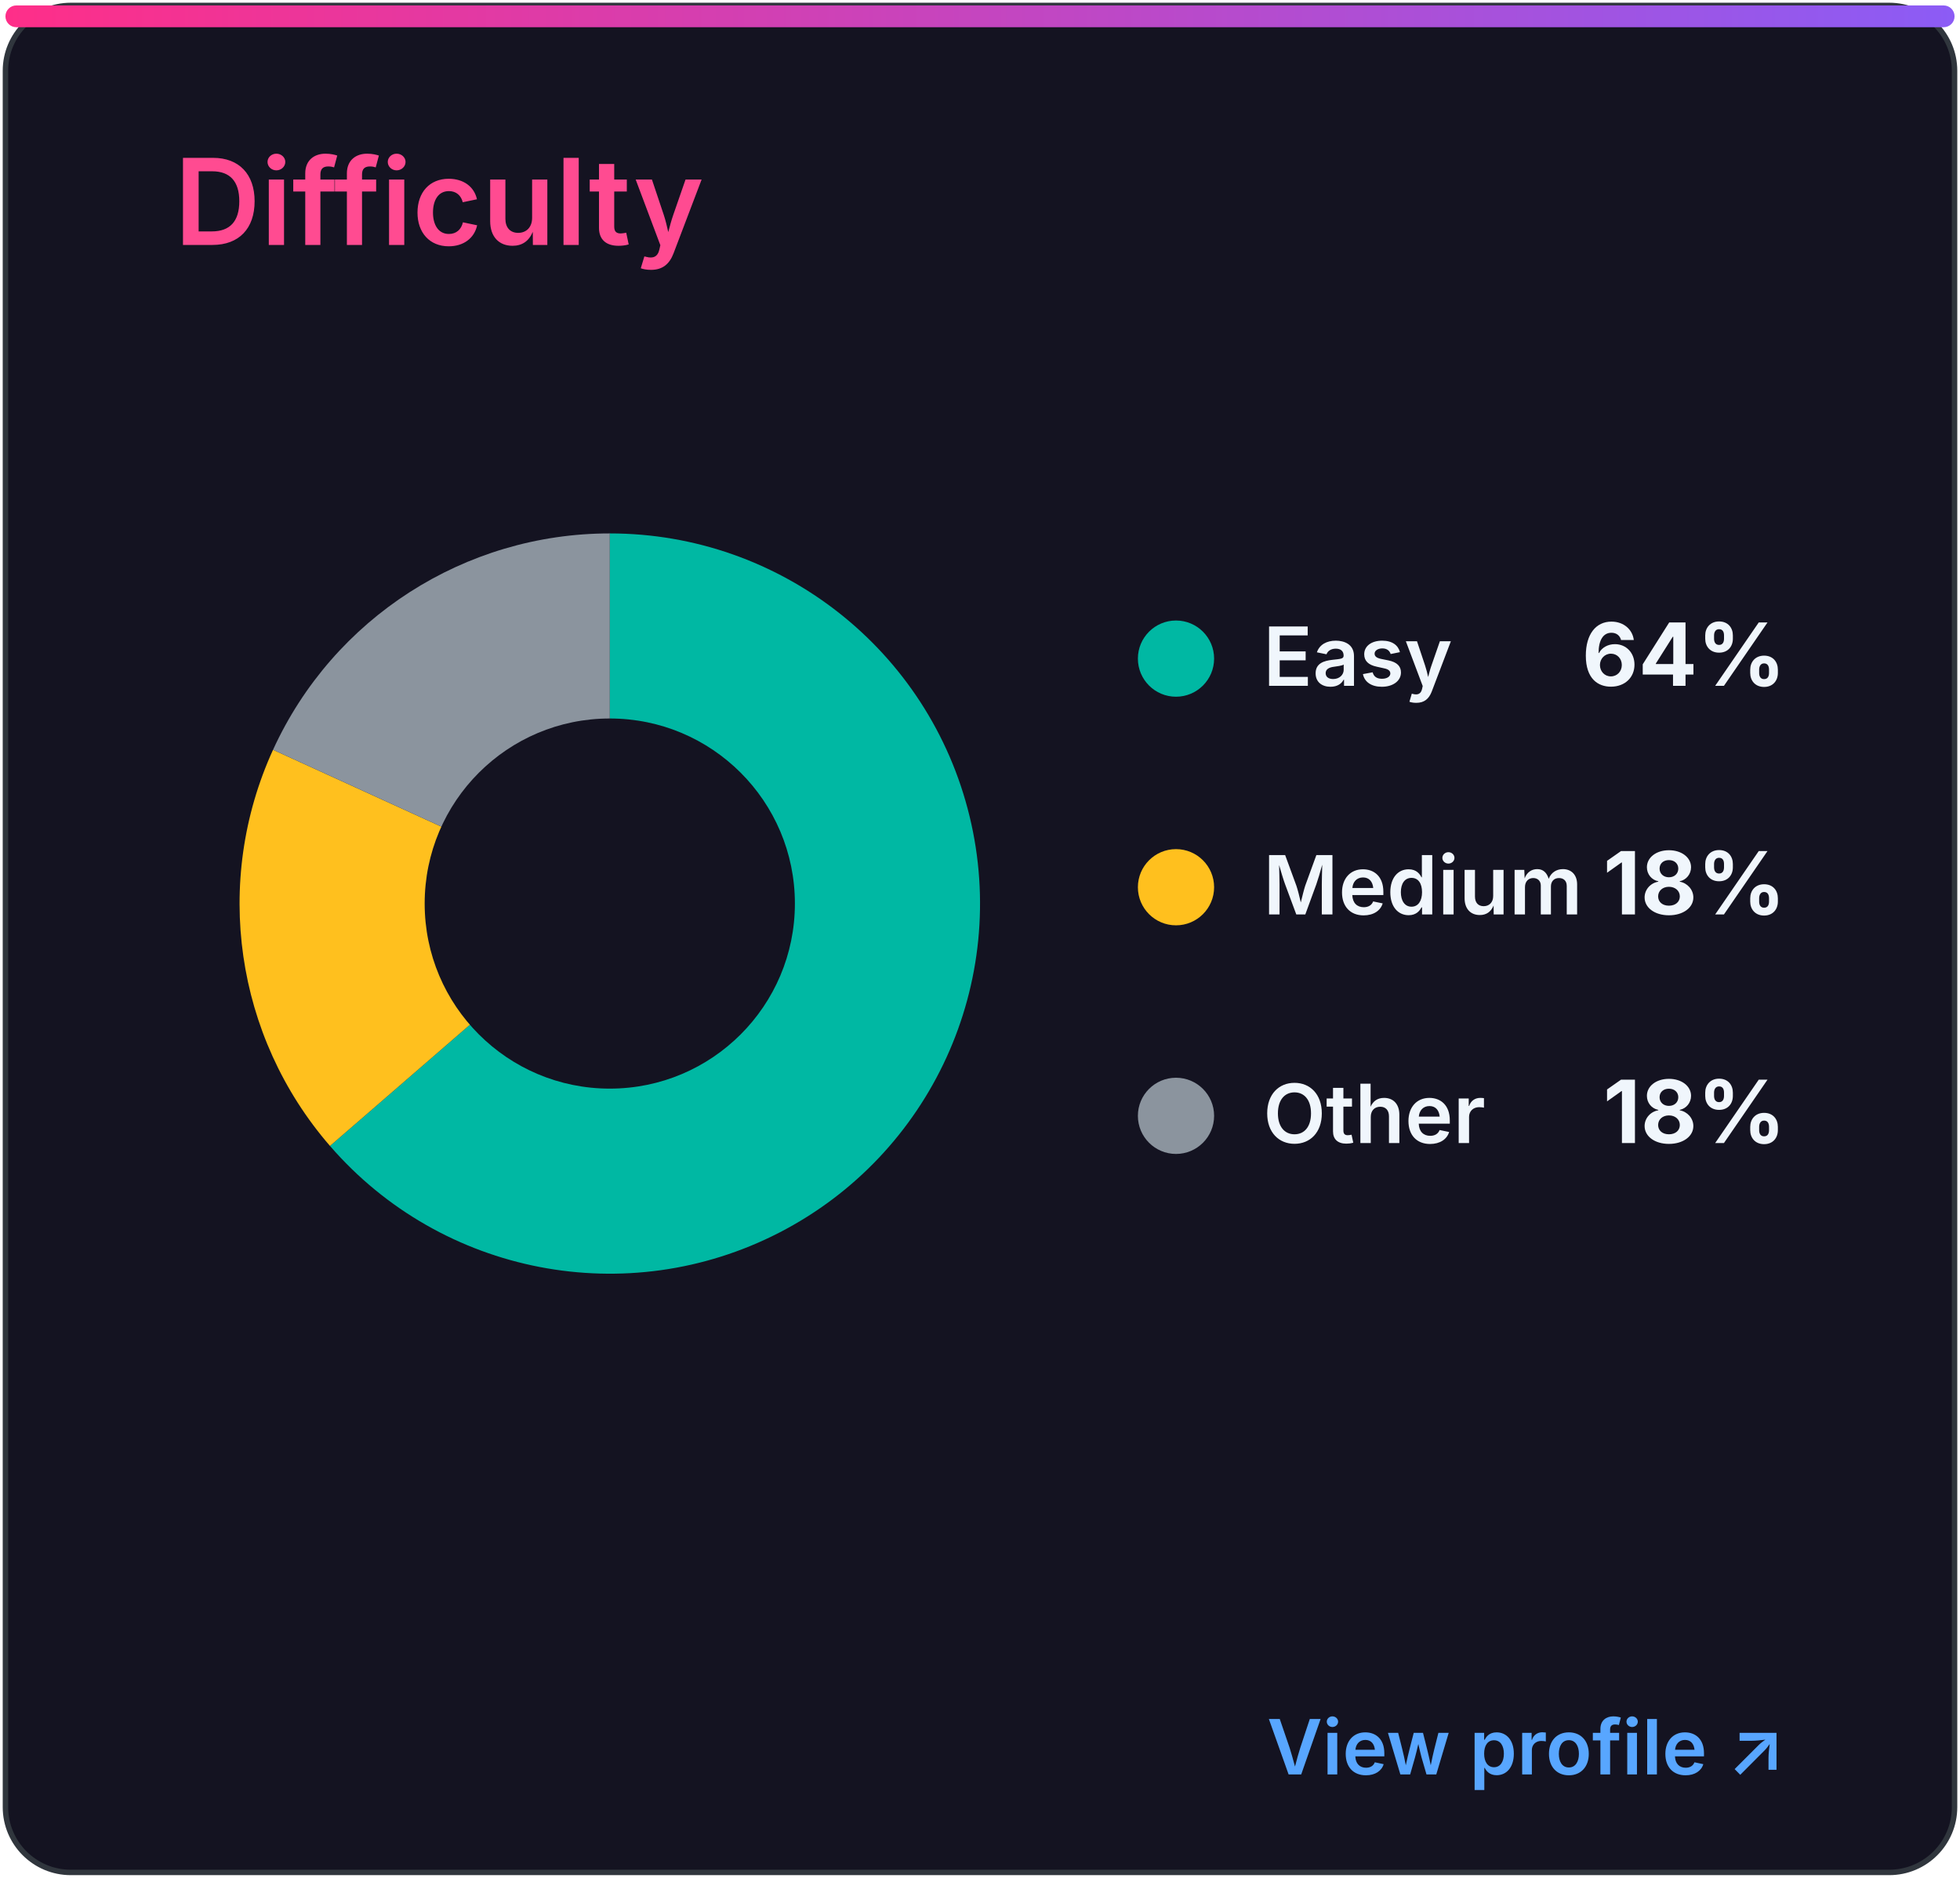
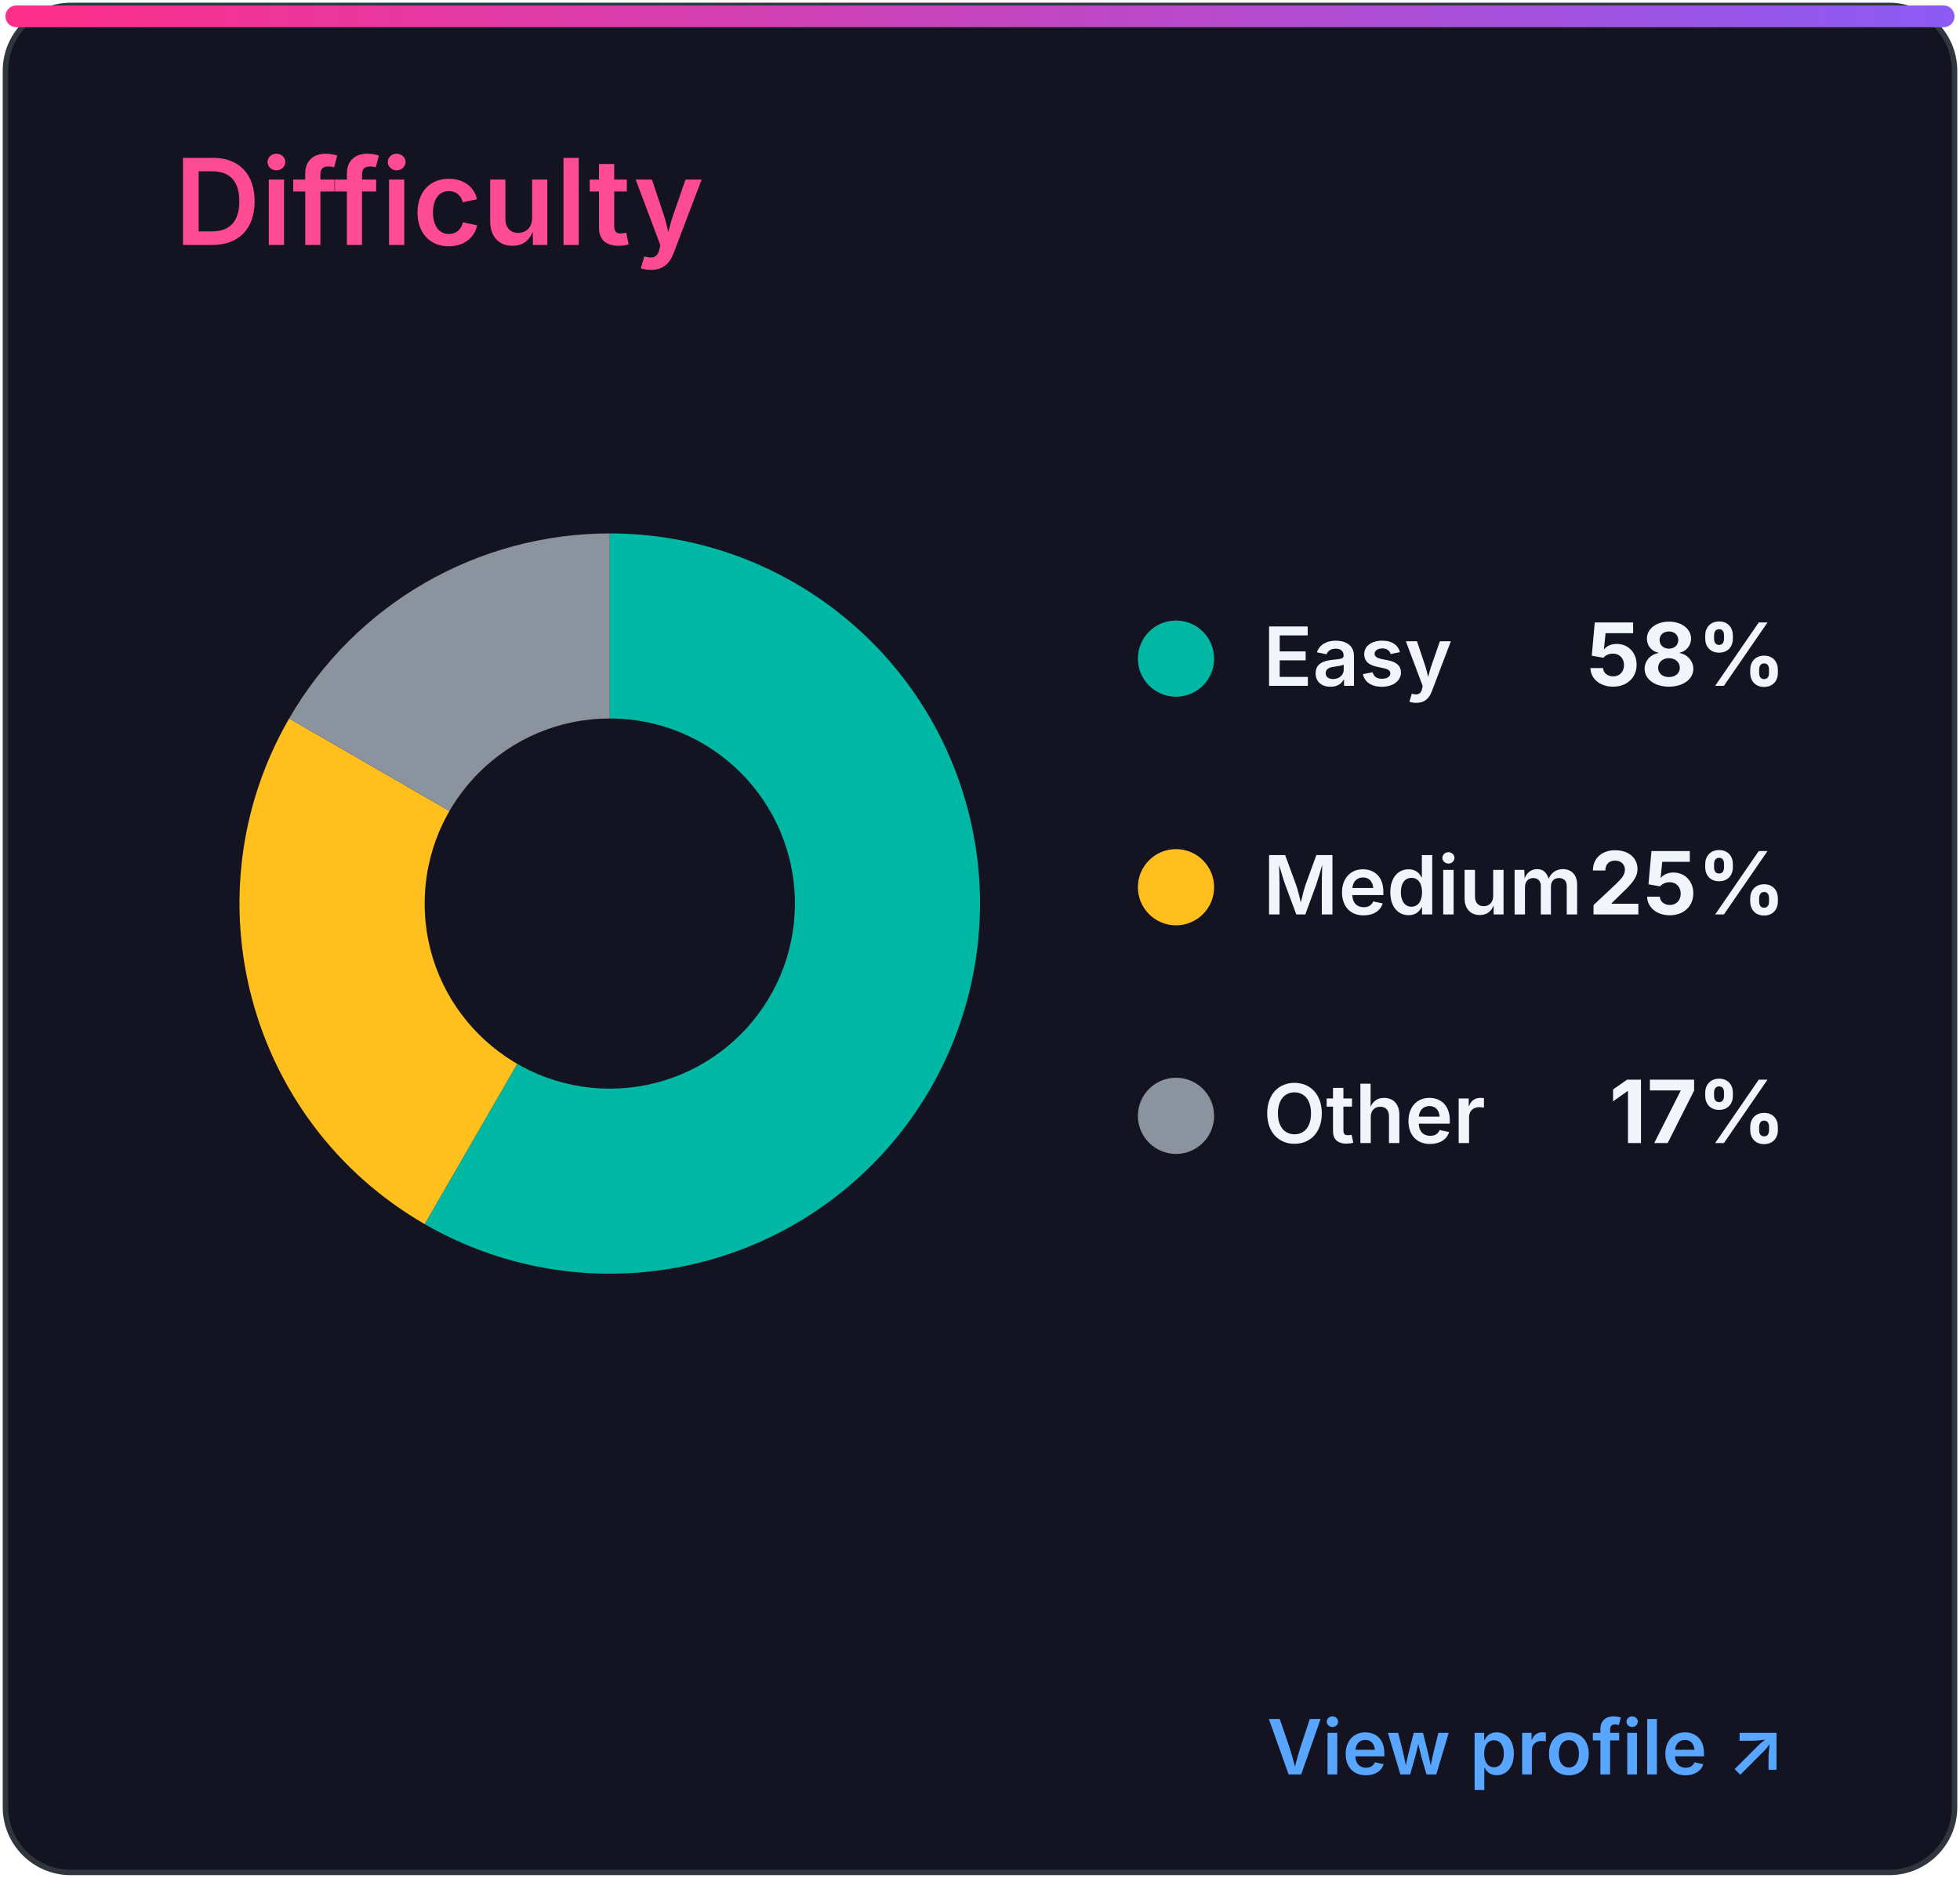
<svg xmlns="http://www.w3.org/2000/svg" width="360" height="345" viewBox="0 0 360 345" role="img" aria-labelledby="title desc">
  <defs>
    <linearGradient id="accent" x1="0" x2="1">
      <stop stop-color="#ff2e88" />
      <stop offset="1" stop-color="#8b5cf6" />
    </linearGradient>
    <clipPath id="bar">
      <rect x="32" y="82" width="296" height="8" rx="4" />
    </clipPath>
    <style>
.heading{font:600 22px -apple-system,BlinkMacSystemFont,'Segoe UI',sans-serif;fill:#ff4b91}
.eyebrow{font:600 10px -apple-system,BlinkMacSystemFont,'Segoe UI',sans-serif;letter-spacing:1.2px;fill:#8b949e}
.total{font:700 52px -apple-system,BlinkMacSystemFont,'Segoe UI',sans-serif;fill:#f0f6fc}
.metric{font:600 15px -apple-system,BlinkMacSystemFont,'Segoe UI',sans-serif;fill:#f0f6fc}
.count{font:700 16px -apple-system,BlinkMacSystemFont,'Segoe UI',sans-serif;fill:#f0f6fc}
.muted{font:500 13px -apple-system,BlinkMacSystemFont,'Segoe UI',sans-serif;fill:#8b949e}
.language{font:700 31px -apple-system,BlinkMacSystemFont,'Segoe UI',sans-serif;fill:#f0f6fc}
.link{font:600 14px -apple-system,BlinkMacSystemFont,'Segoe UI',sans-serif;fill:#58a6ff}
</style>
  </defs>
  <rect x="1" y="1" width="358" height="343" rx="12" fill="#141321" stroke="#30363d" />
  <rect x="1" y="1" width="358" height="4" rx="2" fill="url(#accent)" />
  <text x="32" y="45" class="heading">Difficulty</text>
-   <path d="M 112 166 L 112.00 98.00 A 68 68 0 1 1 60.61 210.53 Z" fill="#00b8a3" />
-   <path d="M 112 166 L 60.61 210.53 A 68 68 0 0 1 50.15 137.75 Z" fill="#ffc01e" />
-   <path d="M 112 166 L 50.15 137.75 A 68 68 0 0 1 112.00 98.00 Z" fill="#8b949e" />
+   <path d="M 112 166 L 112.00 98.00 A 68 68 0 1 1 78.00 224.89 Z" fill="#00b8a3" />
+   <path d="M 112 166 L 78.00 224.89 A 68 68 0 0 1 53.11 132.00 Z" fill="#ffc01e" />
+   <path d="M 112 166 L 53.11 132.00 A 68 68 0 0 1 112.00 98.00 Z" fill="#8b949e" />
  <circle cx="112" cy="166" r="34" fill="#141321" />
  <circle cx="216" cy="121" r="7" fill="#00b8a3" />
  <text x="232" y="126" class="metric">Easy</text>
-   <text x="328" y="126" class="count" text-anchor="end">64%</text>
+   <text x="328" y="126" class="count" text-anchor="end">58%</text>
  <circle cx="216" cy="163" r="7" fill="#ffc01e" />
  <text x="232" y="168" class="metric">Medium</text>
-   <text x="328" y="168" class="count" text-anchor="end">18%</text>
+   <text x="328" y="168" class="count" text-anchor="end">25%</text>
  <circle cx="216" cy="205" r="7" fill="#8b949e" />
  <text x="232" y="210" class="metric">Other</text>
-   <text x="328" y="210" class="count" text-anchor="end">18%</text>
+   <text x="328" y="210" class="count" text-anchor="end">17%</text>
  <text x="328" y="326" class="link" text-anchor="end">View profile ↗</text>
</svg>
